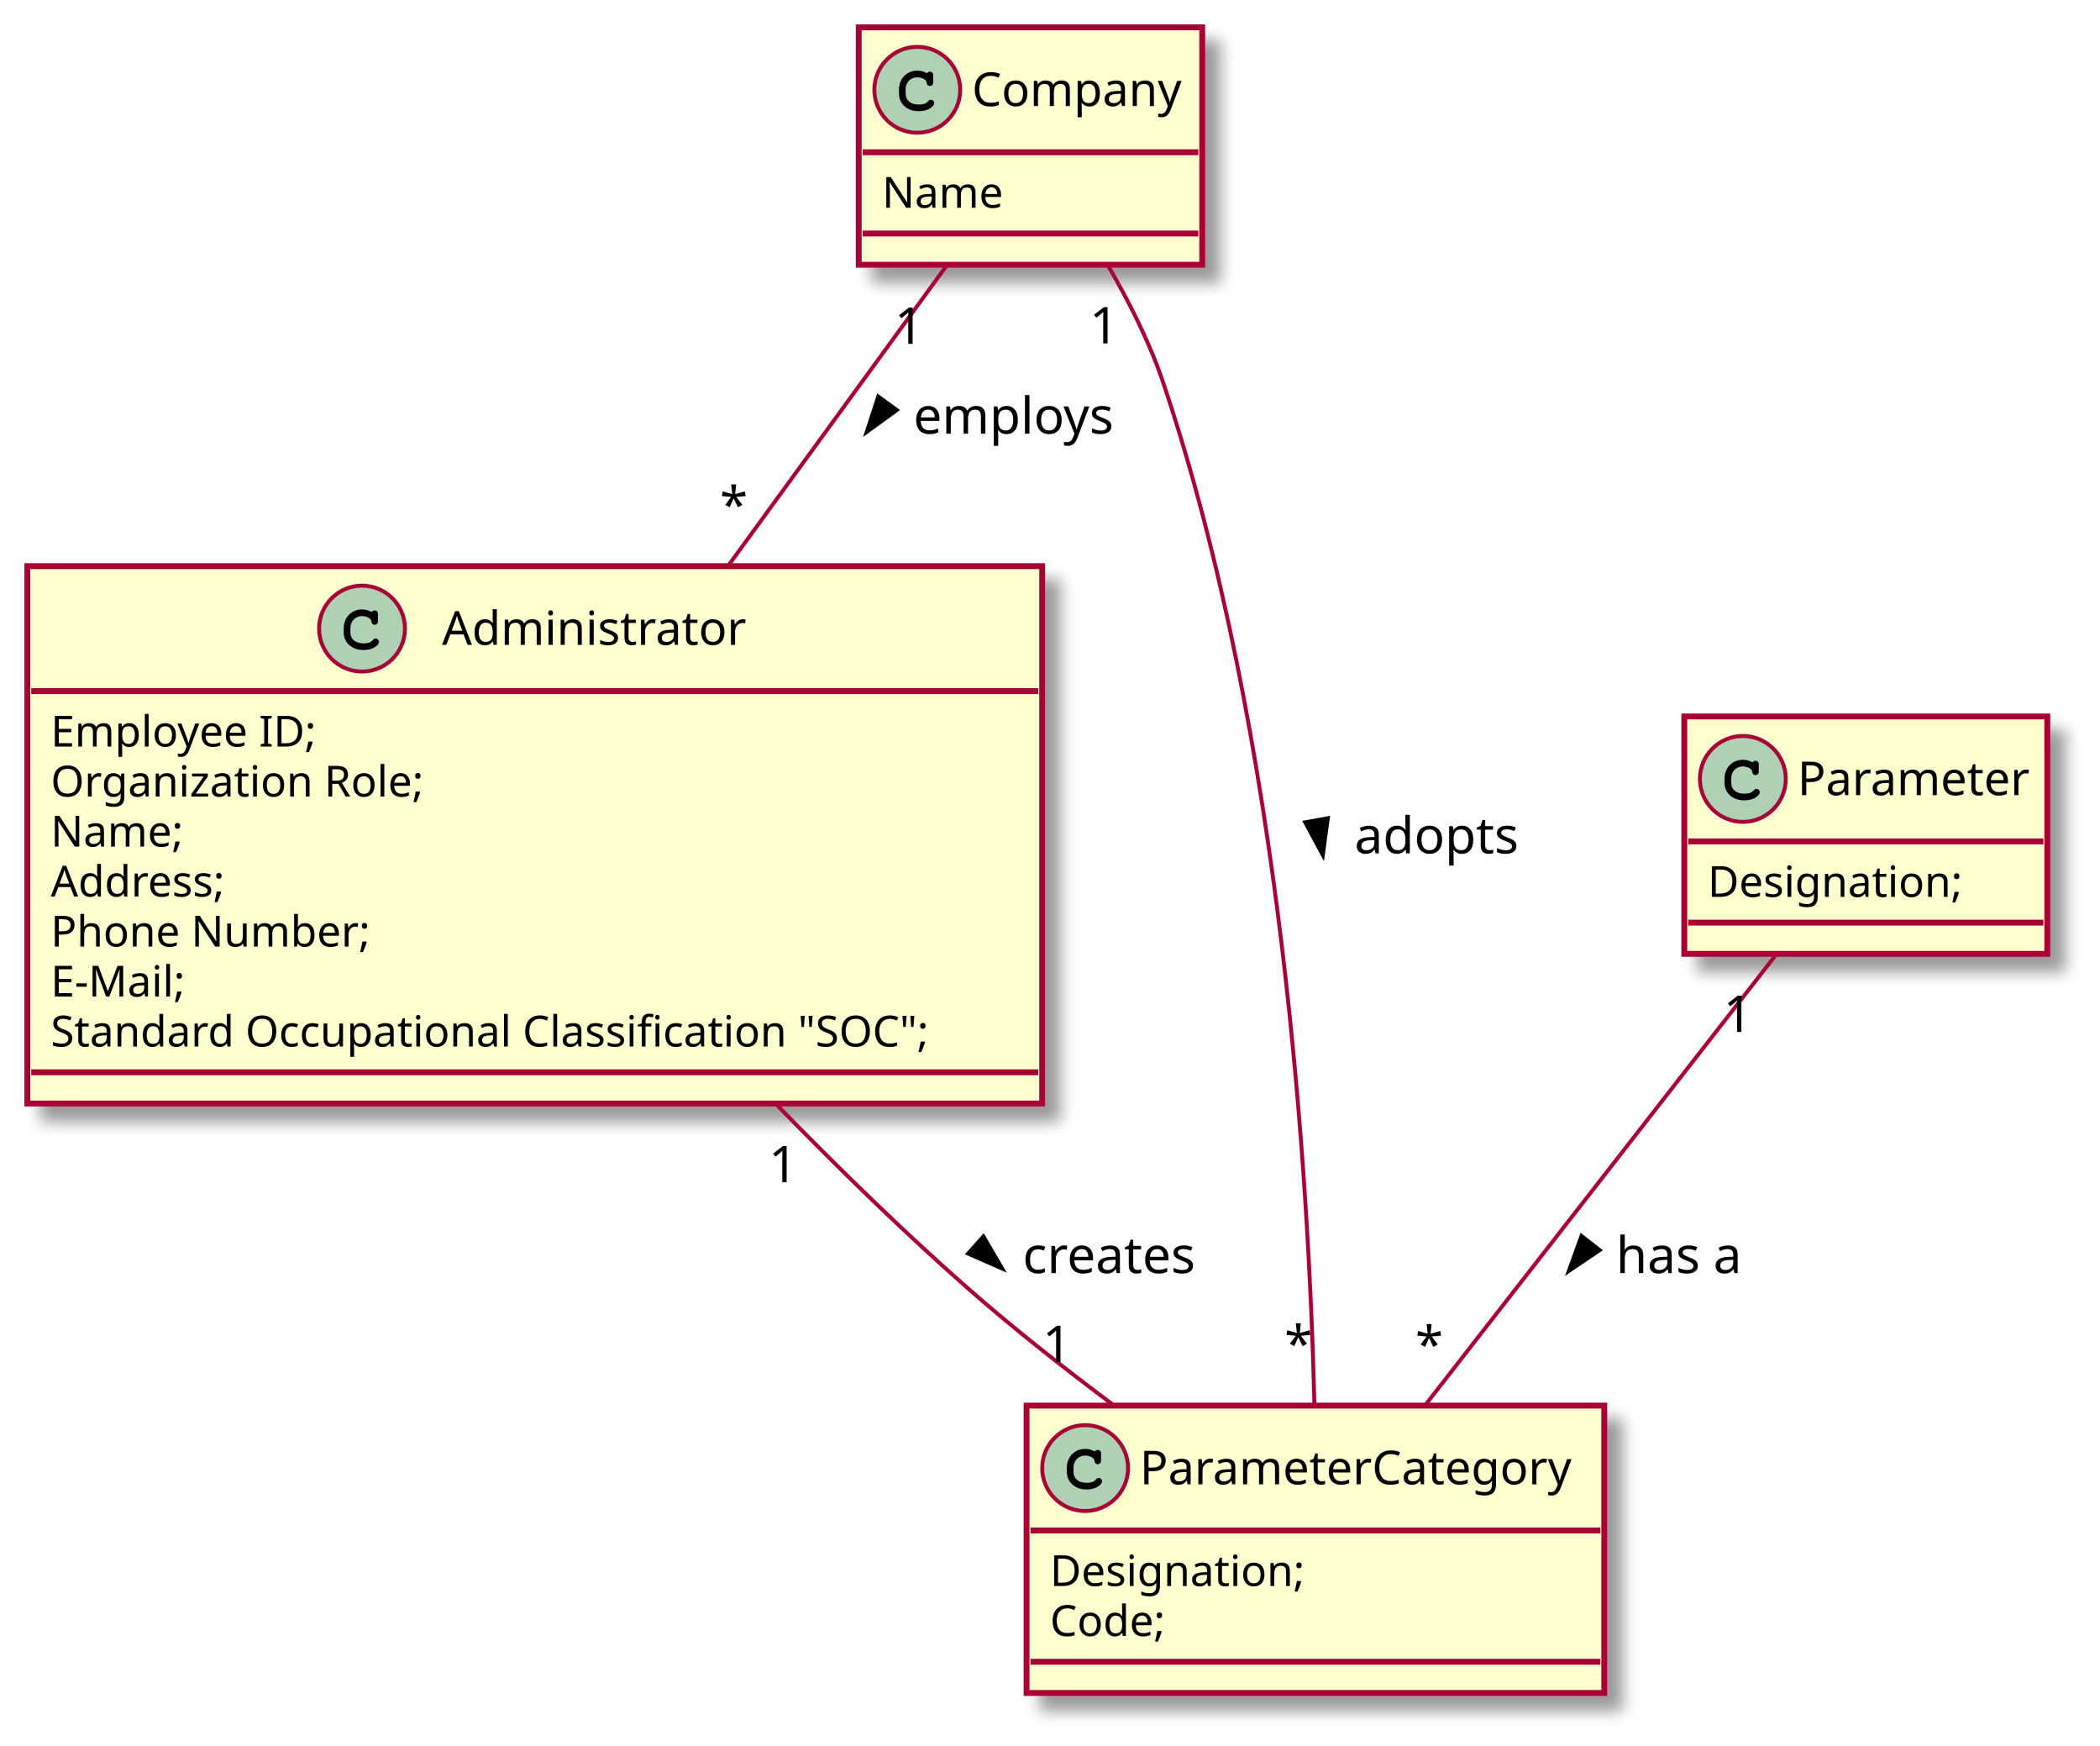
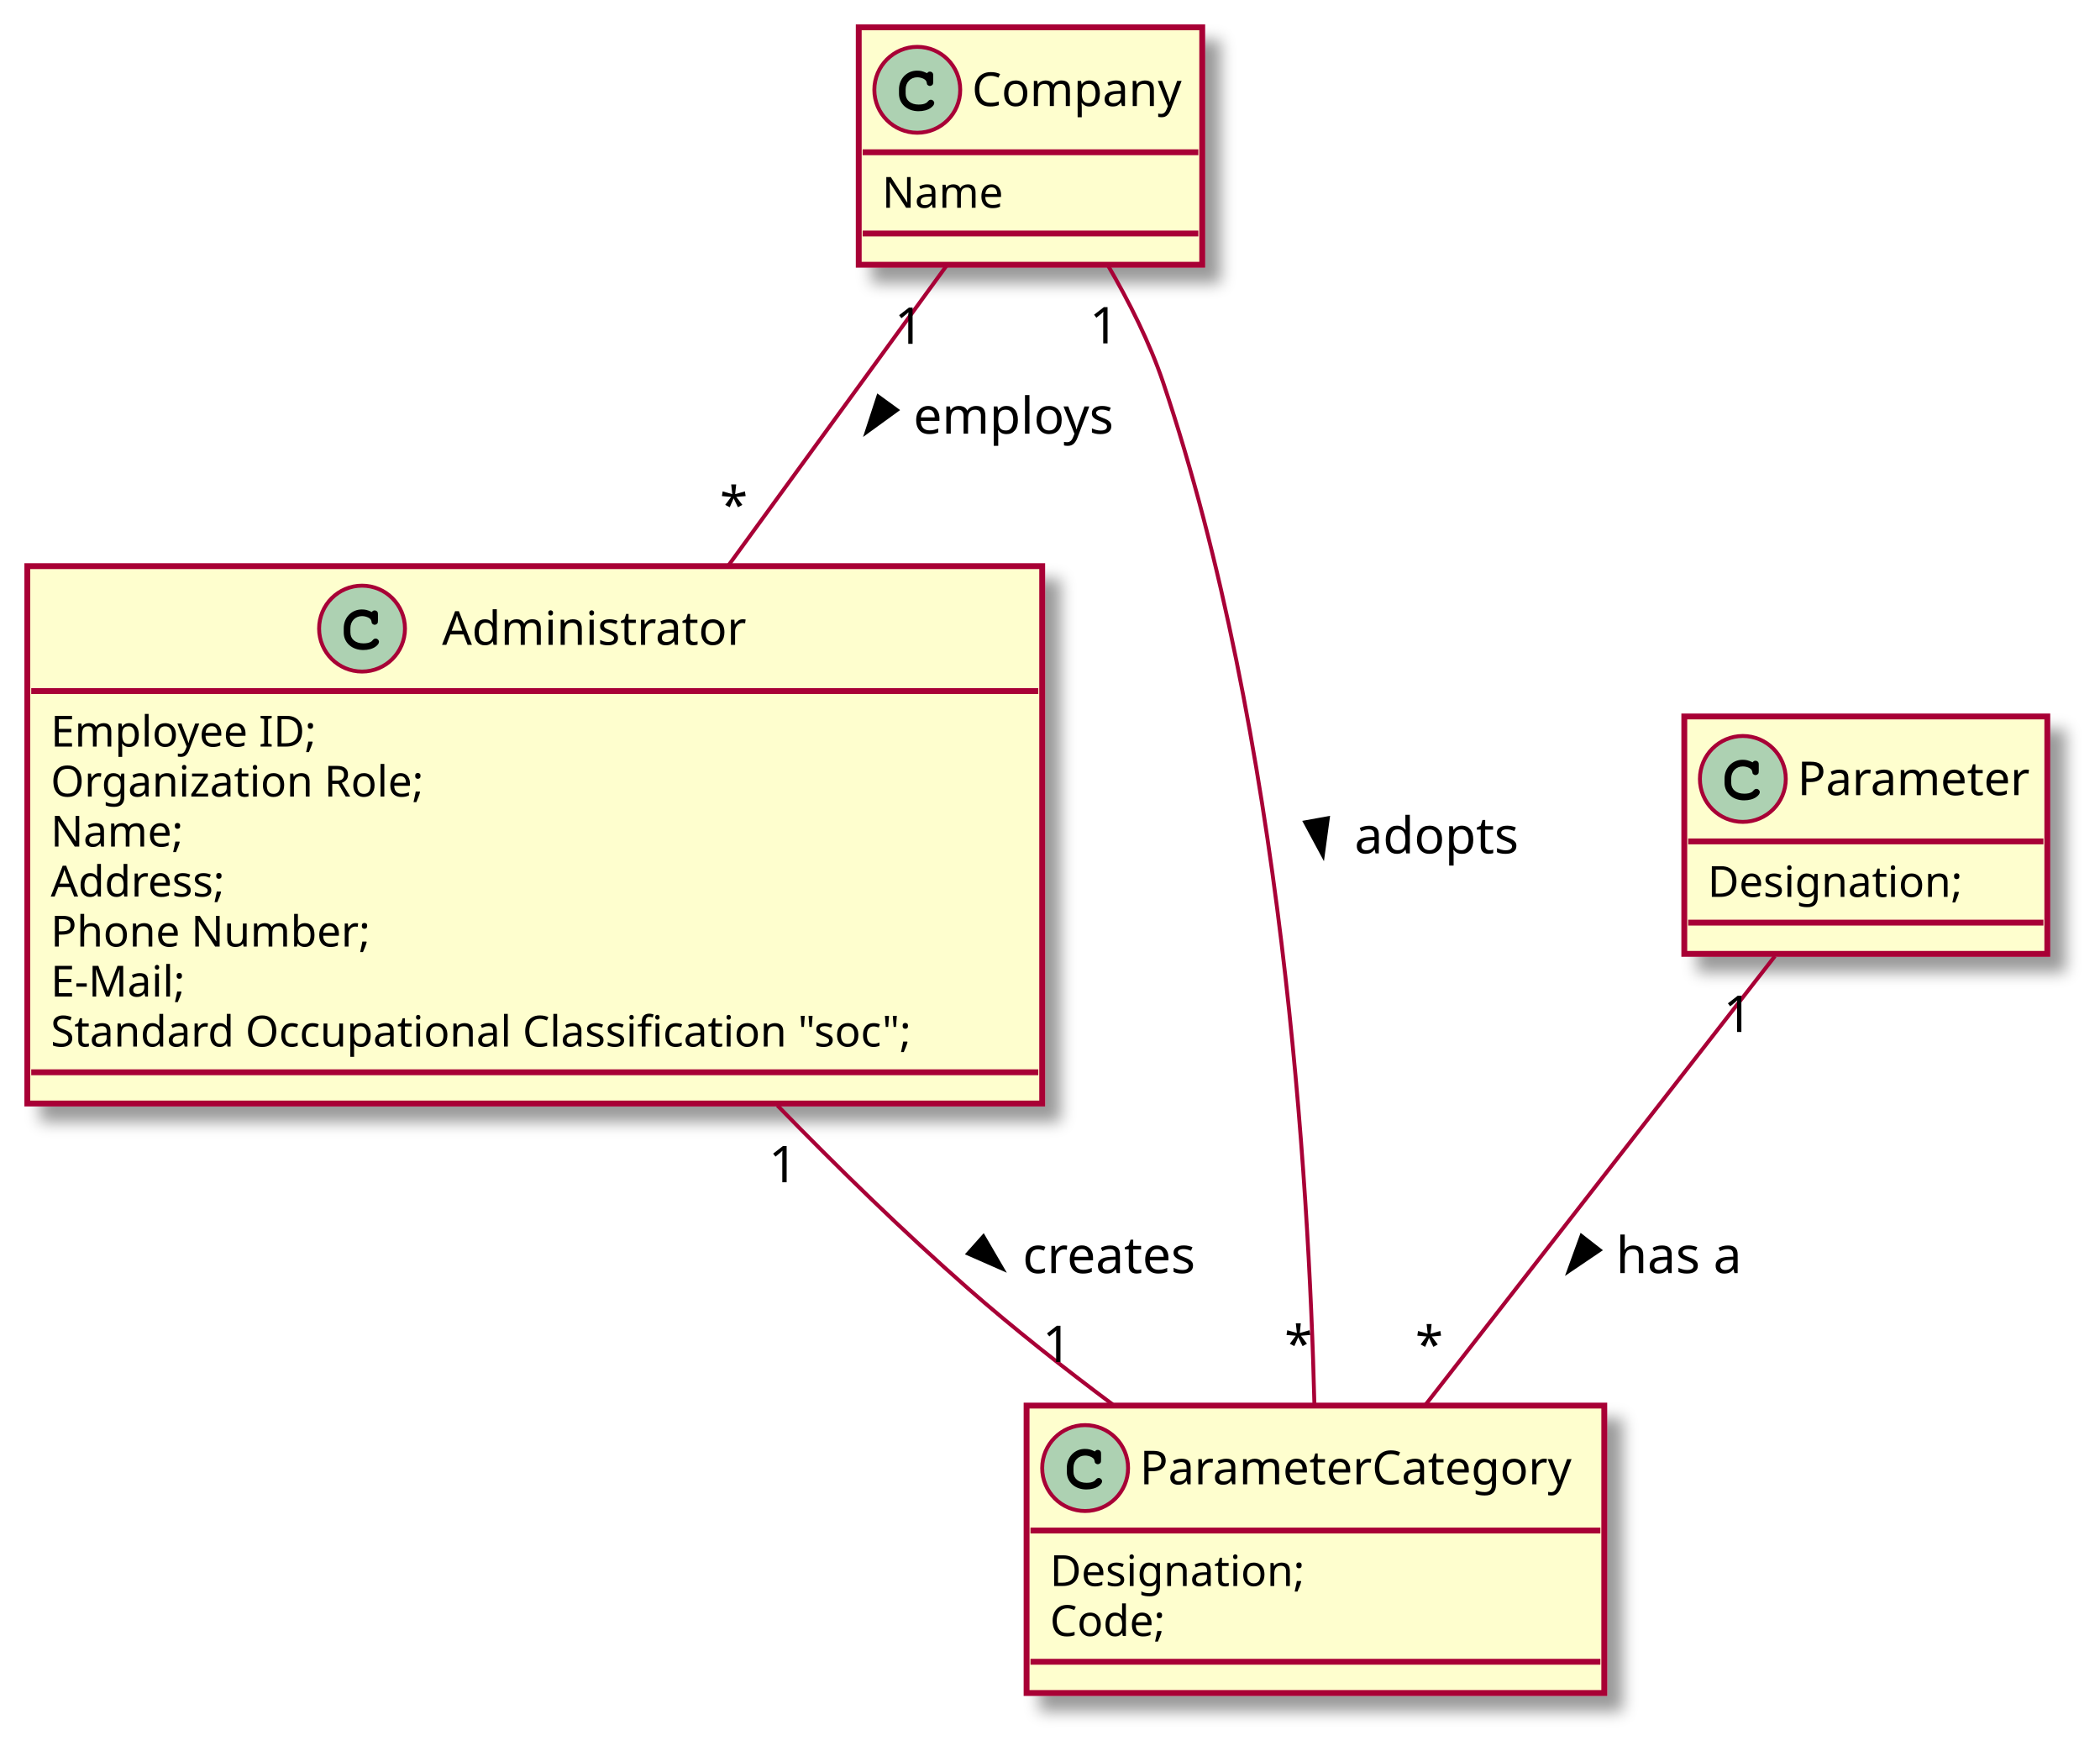
<svg xmlns="http://www.w3.org/2000/svg" contentScriptType="application/ecmascript" contentStyleType="text/css" height="447px" preserveAspectRatio="none" style="width:538px;height:447px;" version="1.1" viewBox="0 0 538 447" width="538px" zoomAndPan="magnify">
  <defs>
    <filter height="300%" id="f142g22r4mtx9m" width="300%" x="-1" y="-1">
      <feGaussianBlur result="blurOut" stdDeviation="2.0" />
      <feColorMatrix in="blurOut" result="blurOut2" type="matrix" values="0 0 0 0 0 0 0 0 0 0 0 0 0 0 0 0 0 0 .4 0" />
      <feOffset dx="4.0" dy="4.0" in="blurOut2" result="blurOut3" />
      <feBlend in="SourceGraphic" in2="blurOut3" mode="normal" />
    </filter>
  </defs>
  <g>
    <rect codeLine="3" fill="#FEFECE" filter="url(#f142g22r4mtx9m)" height="137.633" id="Administrator" style="stroke:#A80036;stroke-width:1.5;" width="260" x="7" y="145" />
    <ellipse cx="92.75" cy="161" fill="#ADD1B2" rx="11" ry="11" style="stroke:#A80036;stroke-width:1.0;" />
    <path d="M95.094,156.672 C94.156,156.234 93.562,156.094 92.688,156.094 C90.062,156.094 88.062,158.172 88.062,160.891 L88.062,162.016 C88.062,164.594 90.172,166.484 93.062,166.484 C94.281,166.484 95.438,166.188 96.188,165.641 C96.766,165.234 97.094,164.781 97.094,164.391 C97.094,163.938 96.703,163.547 96.234,163.547 C96.016,163.547 95.812,163.625 95.625,163.812 C95.172,164.297 95.172,164.297 94.984,164.391 C94.562,164.656 93.875,164.781 93.109,164.781 C91.062,164.781 89.766,163.688 89.766,161.984 L89.766,160.891 C89.766,159.109 91.016,157.797 92.75,157.797 C93.328,157.797 93.938,157.953 94.406,158.203 C94.891,158.484 95.062,158.703 95.156,159.109 C95.219,159.516 95.25,159.641 95.391,159.766 C95.531,159.906 95.766,160.016 95.984,160.016 C96.25,160.016 96.516,159.875 96.688,159.656 C96.797,159.5 96.828,159.312 96.828,158.891 L96.828,157.469 C96.828,157.031 96.812,156.906 96.719,156.75 C96.562,156.484 96.281,156.344 95.984,156.344 C95.688,156.344 95.484,156.438 95.266,156.75 L95.094,156.672 Z " fill="#000000" />
    <text fill="#000000" font-family="sans-serif" font-size="12" lengthAdjust="spacing" textLength="80" x="113.25" y="165.154">Administrator</text>
    <line style="stroke:#A80036;stroke-width:1.5;" x1="8" x2="266" y1="177" y2="177" />
    <text fill="#000000" font-family="sans-serif" font-size="11" lengthAdjust="spacing" textLength="77" x="13" y="191.21">Employee ID;</text>
    <text fill="#000000" font-family="sans-serif" font-size="11" lengthAdjust="spacing" textLength="104" x="13" y="204.015">Organization Role;</text>
    <text fill="#000000" font-family="sans-serif" font-size="11" lengthAdjust="spacing" textLength="37" x="13" y="216.82">Name;</text>
    <text fill="#000000" font-family="sans-serif" font-size="11" lengthAdjust="spacing" textLength="49" x="13" y="229.625">Address;</text>
    <text fill="#000000" font-family="sans-serif" font-size="11" lengthAdjust="spacing" textLength="87" x="13" y="242.429">Phone Number;</text>
    <text fill="#000000" font-family="sans-serif" font-size="11" lengthAdjust="spacing" textLength="36" x="13" y="255.234">E-Mail;</text>
-     <text fill="#000000" font-family="sans-serif" font-size="11" lengthAdjust="spacing" textLength="248" x="13" y="268.039">Standard Occupational Classification "SOC";</text>
+     <text fill="#000000" font-family="sans-serif" font-size="11" lengthAdjust="spacing" textLength="248" x="13" y="268.039">Standard Occupational Classification "soc";</text>
    <line style="stroke:#A80036;stroke-width:1.5;" x1="8" x2="266" y1="274.633" y2="274.633" />
    <rect codeLine="13" fill="#FEFECE" filter="url(#f142g22r4mtx9m)" height="60.805" id="Company" style="stroke:#A80036;stroke-width:1.5;" width="88" x="220" y="7" />
    <ellipse cx="235" cy="23" fill="#ADD1B2" rx="11" ry="11" style="stroke:#A80036;stroke-width:1.0;" />
    <path d="M237.344,18.672 C236.406,18.234 235.812,18.094 234.938,18.094 C232.312,18.094 230.312,20.172 230.312,22.891 L230.312,24.016 C230.312,26.594 232.422,28.484 235.312,28.484 C236.531,28.484 237.688,28.188 238.438,27.641 C239.016,27.234 239.344,26.781 239.344,26.391 C239.344,25.938 238.953,25.547 238.484,25.547 C238.266,25.547 238.062,25.625 237.875,25.812 C237.422,26.297 237.422,26.297 237.234,26.391 C236.812,26.656 236.125,26.781 235.359,26.781 C233.312,26.781 232.016,25.688 232.016,23.984 L232.016,22.891 C232.016,21.109 233.266,19.797 235,19.797 C235.578,19.797 236.188,19.953 236.656,20.203 C237.141,20.484 237.312,20.703 237.406,21.109 C237.469,21.516 237.5,21.641 237.641,21.766 C237.781,21.906 238.016,22.016 238.234,22.016 C238.5,22.016 238.766,21.875 238.938,21.656 C239.047,21.5 239.078,21.312 239.078,20.891 L239.078,19.469 C239.078,19.031 239.062,18.906 238.969,18.75 C238.812,18.484 238.531,18.344 238.234,18.344 C237.938,18.344 237.734,18.438 237.516,18.75 L237.344,18.672 Z " fill="#000000" />
    <text fill="#000000" font-family="sans-serif" font-size="12" lengthAdjust="spacing" textLength="56" x="249" y="27.154">Company</text>
    <line style="stroke:#A80036;stroke-width:1.5;" x1="221" x2="307" y1="39" y2="39" />
    <text fill="#000000" font-family="sans-serif" font-size="11" lengthAdjust="spacing" textLength="34" x="226" y="53.21">Name</text>
    <line style="stroke:#A80036;stroke-width:1.5;" x1="221" x2="307" y1="59.805" y2="59.805" />
    <rect codeLine="17" fill="#FEFECE" filter="url(#f142g22r4mtx9m)" height="60.805" id="Parameter" style="stroke:#A80036;stroke-width:1.5;" width="93" x="431.5" y="183.5" />
    <ellipse cx="446.5" cy="199.5" fill="#ADD1B2" rx="11" ry="11" style="stroke:#A80036;stroke-width:1.0;" />
    <path d="M448.844,195.172 C447.906,194.734 447.312,194.594 446.438,194.594 C443.812,194.594 441.812,196.672 441.812,199.391 L441.812,200.516 C441.812,203.094 443.922,204.984 446.812,204.984 C448.031,204.984 449.188,204.688 449.938,204.141 C450.516,203.734 450.844,203.281 450.844,202.891 C450.844,202.438 450.453,202.047 449.984,202.047 C449.766,202.047 449.562,202.125 449.375,202.312 C448.922,202.797 448.922,202.797 448.734,202.891 C448.312,203.156 447.625,203.281 446.859,203.281 C444.812,203.281 443.516,202.188 443.516,200.484 L443.516,199.391 C443.516,197.609 444.766,196.297 446.5,196.297 C447.078,196.297 447.688,196.453 448.156,196.703 C448.641,196.984 448.812,197.203 448.906,197.609 C448.969,198.016 449,198.141 449.141,198.266 C449.281,198.406 449.516,198.516 449.734,198.516 C450,198.516 450.266,198.375 450.438,198.156 C450.547,198 450.578,197.812 450.578,197.391 L450.578,195.969 C450.578,195.531 450.562,195.406 450.469,195.25 C450.312,194.984 450.031,194.844 449.734,194.844 C449.438,194.844 449.234,194.938 449.016,195.25 L448.844,195.172 Z " fill="#000000" />
    <text fill="#000000" font-family="sans-serif" font-size="12" lengthAdjust="spacing" textLength="61" x="460.5" y="203.654">Parameter</text>
    <line style="stroke:#A80036;stroke-width:1.5;" x1="432.5" x2="523.5" y1="215.5" y2="215.5" />
    <text fill="#000000" font-family="sans-serif" font-size="11" lengthAdjust="spacing" textLength="71" x="437.5" y="229.71">Designation;</text>
    <line style="stroke:#A80036;stroke-width:1.5;" x1="432.5" x2="523.5" y1="236.305" y2="236.305" />
    <rect codeLine="21" fill="#FEFECE" filter="url(#f142g22r4mtx9m)" height="73.609" id="ParameterCategory" style="stroke:#A80036;stroke-width:1.5;" width="148" x="263" y="360" />
    <ellipse cx="278" cy="376" fill="#ADD1B2" rx="11" ry="11" style="stroke:#A80036;stroke-width:1.0;" />
    <path d="M280.344,371.672 C279.406,371.234 278.812,371.094 277.938,371.094 C275.312,371.094 273.312,373.172 273.312,375.891 L273.312,377.016 C273.312,379.594 275.422,381.484 278.312,381.484 C279.531,381.484 280.688,381.188 281.438,380.641 C282.016,380.234 282.344,379.781 282.344,379.391 C282.344,378.938 281.953,378.547 281.484,378.547 C281.266,378.547 281.062,378.625 280.875,378.812 C280.422,379.297 280.422,379.297 280.234,379.391 C279.812,379.656 279.125,379.781 278.359,379.781 C276.312,379.781 275.016,378.688 275.016,376.984 L275.016,375.891 C275.016,374.109 276.266,372.797 278,372.797 C278.578,372.797 279.188,372.953 279.656,373.203 C280.141,373.484 280.312,373.703 280.406,374.109 C280.469,374.516 280.5,374.641 280.641,374.766 C280.781,374.906 281.016,375.016 281.234,375.016 C281.5,375.016 281.766,374.875 281.938,374.656 C282.047,374.5 282.078,374.312 282.078,373.891 L282.078,372.469 C282.078,372.031 282.062,371.906 281.969,371.75 C281.812,371.484 281.531,371.344 281.234,371.344 C280.938,371.344 280.734,371.438 280.516,371.75 L280.344,371.672 Z " fill="#000000" />
    <text fill="#000000" font-family="sans-serif" font-size="12" lengthAdjust="spacing" textLength="116" x="292" y="380.154">ParameterCategory</text>
    <line style="stroke:#A80036;stroke-width:1.5;" x1="264" x2="410" y1="392" y2="392" />
    <text fill="#000000" font-family="sans-serif" font-size="11" lengthAdjust="spacing" textLength="71" x="269" y="406.21">Designation;</text>
    <text fill="#000000" font-family="sans-serif" font-size="11" lengthAdjust="spacing" textLength="33" x="269" y="419.015">Code;</text>
    <line style="stroke:#A80036;stroke-width:1.5;" x1="264" x2="410" y1="425.609" y2="425.609" />
    <path codeLine="26" d="M242.456,68.102 C227.17,89.105 206.013,118.175 186.659,144.768 " fill="none" id="Company-Administrator" style="stroke:#A80036;stroke-width:1.0;" />
    <polygon fill="#000000" points="222.058,110.609,229.756,105.025,225.004,101.566,222.058,110.609" style="stroke:#000000;stroke-width:1.0;" />
    <text fill="#000000" font-family="sans-serif" font-size="13" lengthAdjust="spacing" textLength="55" x="234" y="111.067">employs</text>
    <text fill="#000000" font-family="sans-serif" font-size="13" lengthAdjust="spacing" textLength="8" x="229.188" y="88.061">1</text>
    <text fill="#000000" font-family="sans-serif" font-size="13" lengthAdjust="spacing" textLength="7" x="184.419" y="133.948">*</text>
    <path codeLine="27" d="M283.862,68.002 C289.252,77.254 294.547,87.739 298,98 C328.54,188.744 335.336,302.51 336.736,359.669 " fill="none" id="Company-ParameterCategory" style="stroke:#A80036;stroke-width:1.0;" />
    <polygon fill="#000000" points="338.892,218.986,340.17,209.562,334.387,210.61,338.892,218.986" style="stroke:#000000;stroke-width:1.0;" />
    <text fill="#000000" font-family="sans-serif" font-size="13" lengthAdjust="spacing" textLength="44" x="347" y="218.567">adopts</text>
    <text fill="#000000" font-family="sans-serif" font-size="13" lengthAdjust="spacing" textLength="8" x="279.134" y="87.941">1</text>
    <text fill="#000000" font-family="sans-serif" font-size="13" lengthAdjust="spacing" textLength="7" x="329.065" y="348.797">*</text>
    <path codeLine="28" d="M454.717,244.888 C430.156,276.417 391.446,326.109 365.179,359.827 " fill="none" id="Parameter-ParameterCategory" style="stroke:#A80036;stroke-width:1.0;" />
    <polygon fill="#000000" points="401.927,325.511,409.804,320.181,405.167,316.569,401.927,325.511" style="stroke:#000000;stroke-width:1.0;" />
    <text fill="#000000" font-family="sans-serif" font-size="13" lengthAdjust="spacing" textLength="35" x="414" y="326.067">has a</text>
    <text fill="#000000" font-family="sans-serif" font-size="13" lengthAdjust="spacing" textLength="8" x="441.516" y="264.304">1</text>
    <text fill="#000000" font-family="sans-serif" font-size="13" lengthAdjust="spacing" textLength="7" x="362.575" y="348.983">*</text>
    <path codeLine="29" d="M199.189,283.161 C214.652,299.047 231.528,315.536 248,330 C259.564,340.154 272.591,350.407 285.039,359.706 " fill="none" id="Administrator-ParameterCategory" style="stroke:#A80036;stroke-width:1.0;" />
    <polygon fill="#000000" points="256.732,324.894,251.937,316.681,248.025,321.068,256.732,324.894" style="stroke:#000000;stroke-width:1.0;" />
    <text fill="#000000" font-family="sans-serif" font-size="13" lengthAdjust="spacing" textLength="48" x="262" y="326.067">creates</text>
    <text fill="#000000" font-family="sans-serif" font-size="13" lengthAdjust="spacing" textLength="8" x="196.917" y="302.799">1</text>
    <text fill="#000000" font-family="sans-serif" font-size="13" lengthAdjust="spacing" textLength="8" x="267.071" y="348.841">1</text>
  </g>
</svg>
